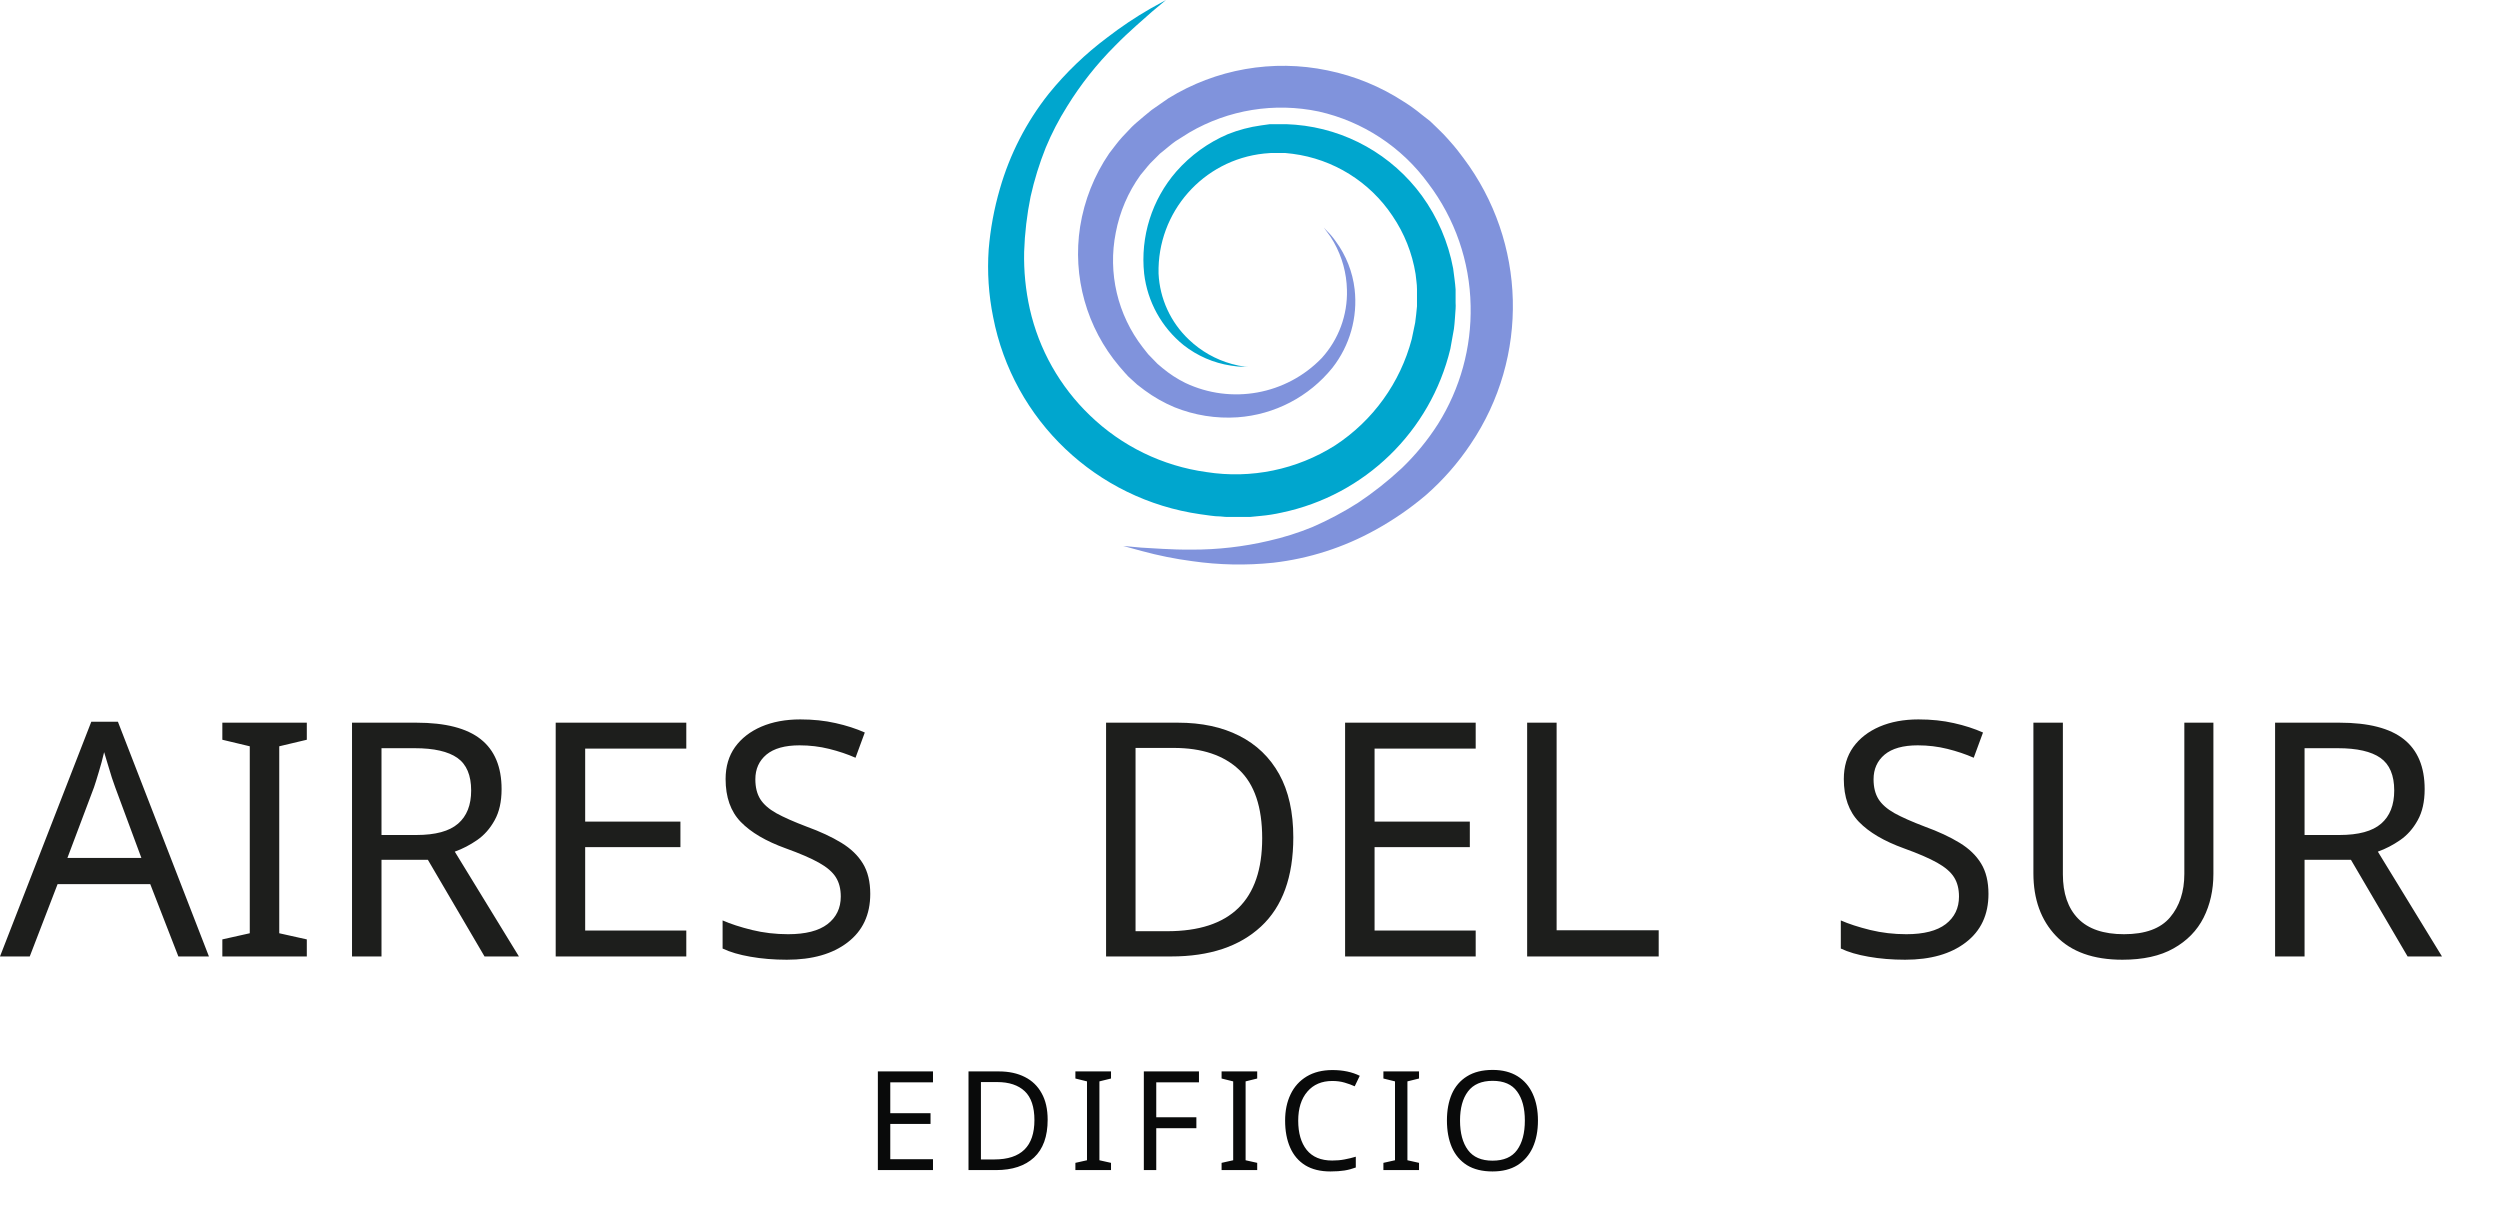
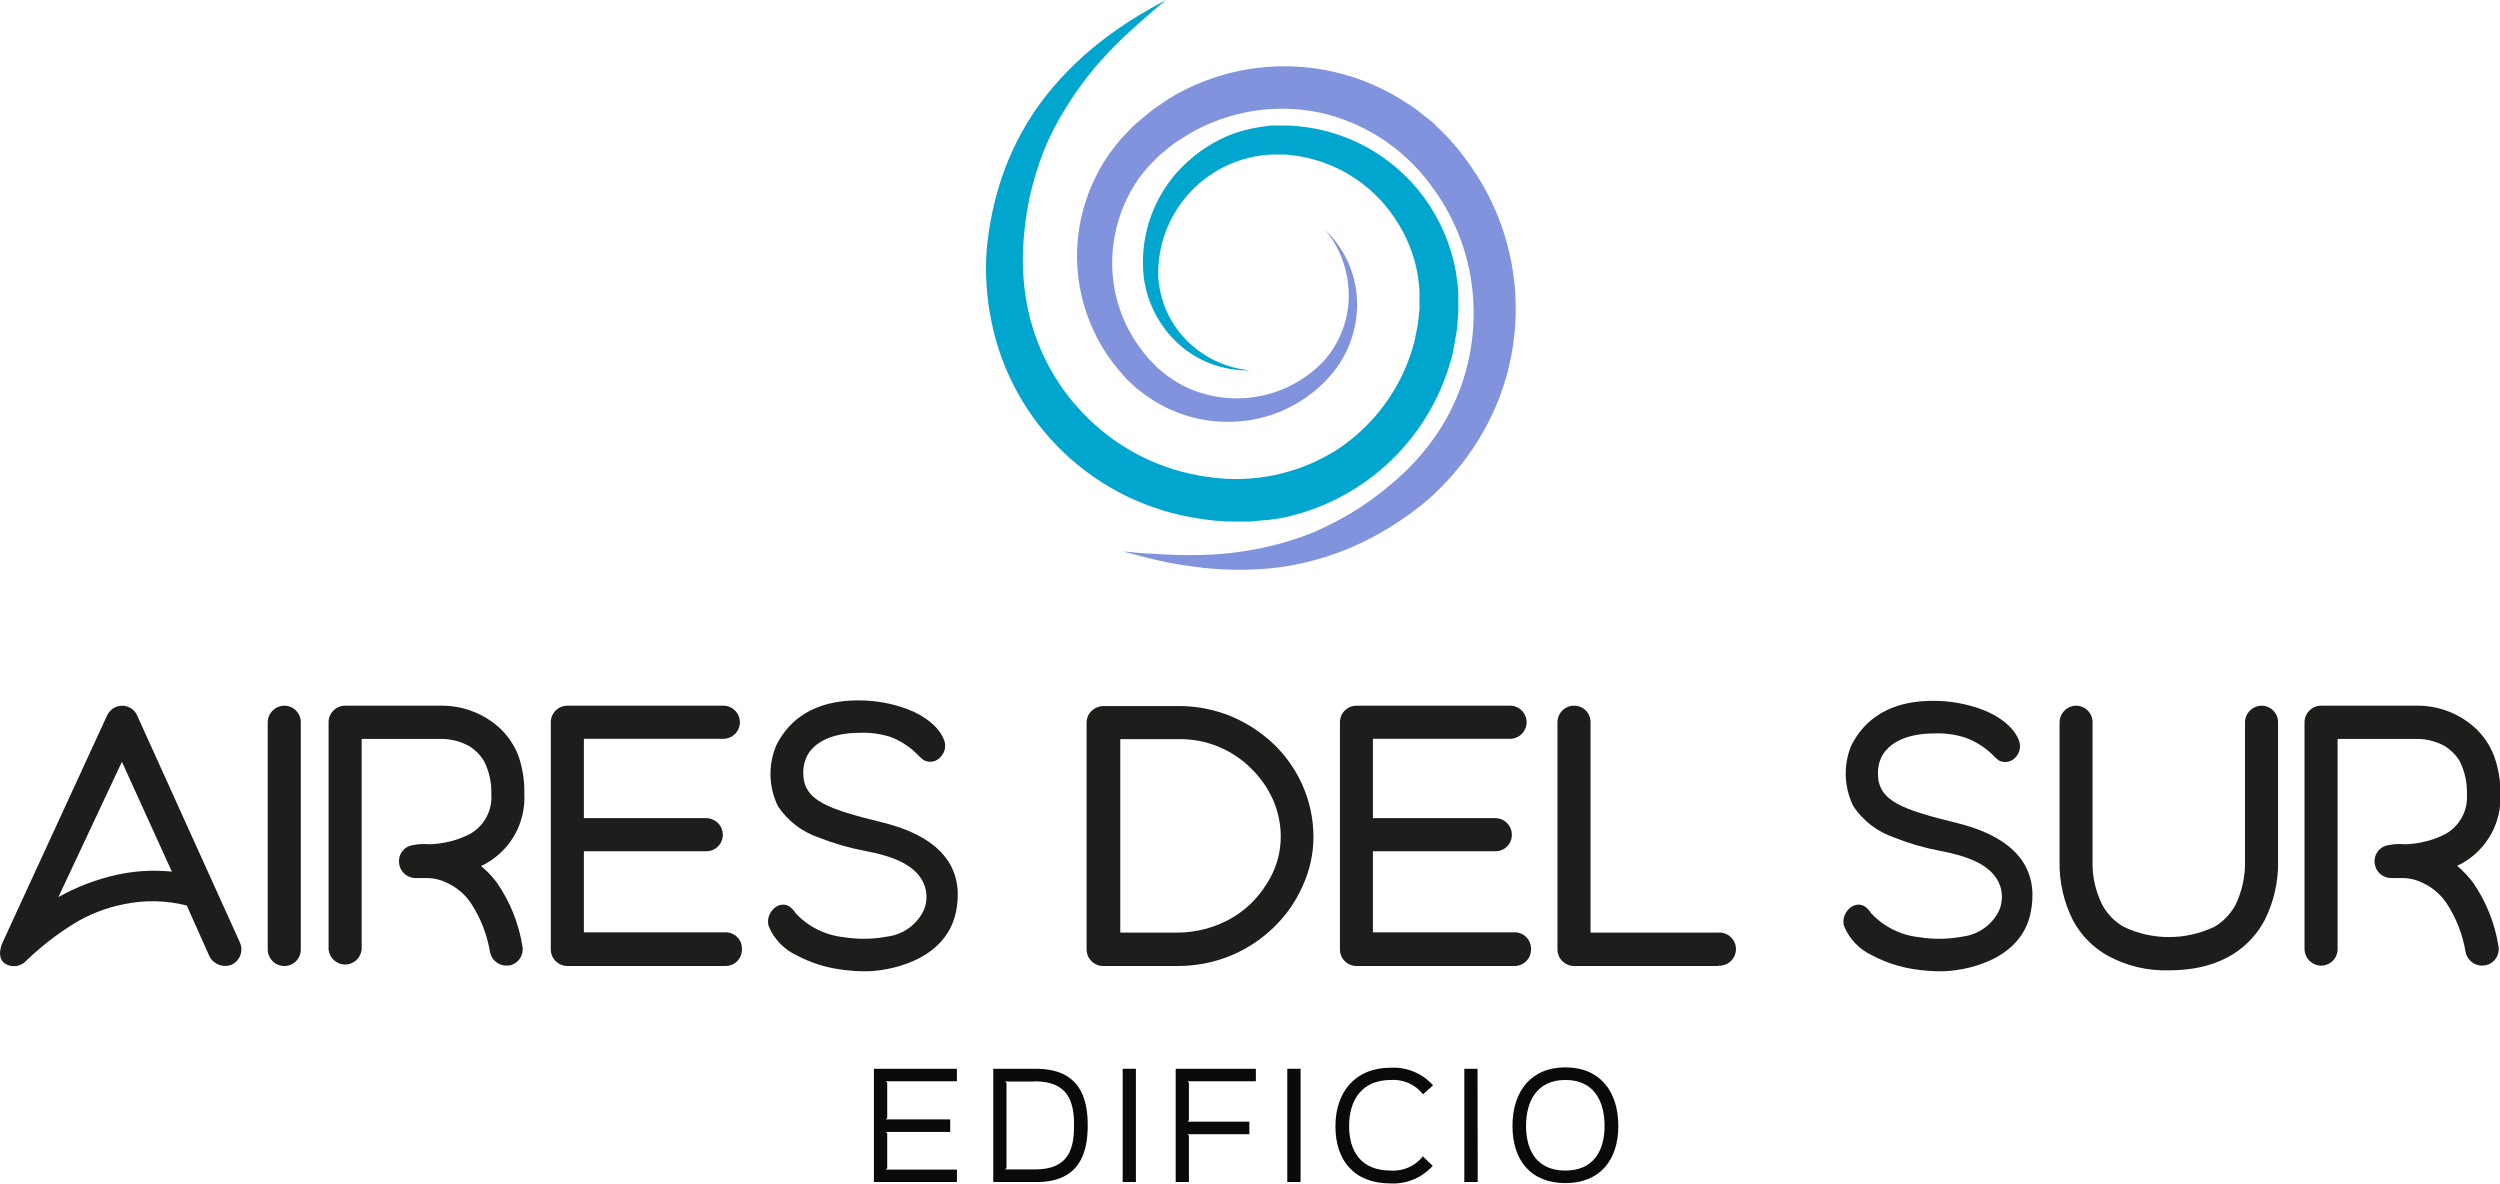
- <svg xmlns="http://www.w3.org/2000/svg" viewBox="0 0 286.24 138.16">
+ <svg xmlns="http://www.w3.org/2000/svg" viewBox="0 0 283.41 134.12">
  <defs>
-     <style>.cls-1{font-size:37.49px;fill:#1d1e1c;font-family:Aquatico-Regular, Aquatico;}.cls-2{letter-spacing:-0.06em;}.cls-3{letter-spacing:-0.12em;}.cls-4{letter-spacing:0em;}.cls-5{fill:#00a6ce;}.cls-6{fill:#8093dc;}.cls-7{font-size:15.82px;fill:#090a0a;font-family:SinkinSans-400Regular, Sinkin Sans;letter-spacing:0.1em;}</style>
+     <style>.cls-1{fill:#1d1e1c;}.cls-2{fill:#00a6ce;}.cls-3{fill:#8093dc;}.cls-4{fill:#090a0a;}</style>
  </defs>
  <g id="Capa_2" data-name="Capa 2">
    <g id="Capa_1-2" data-name="Capa 1">
-       <text class="cls-1" transform="translate(0 109.51)">AIRES<tspan class="cls-2" x="111.38" y="0"> </tspan>
-         <tspan x="123" y="0">DEL</tspan>
-         <tspan class="cls-3" x="199.48" y="0"> </tspan>
-         <tspan class="cls-4" x="208.86" y="0">SUR</tspan>
-       </text>
-       <path class="cls-5" d="M133.5,0l-1.59,1.33c-1,.91-2.52,2.15-4.26,3.93a38.12,38.12,0,0,0-5.47,6.92,31.79,31.79,0,0,0-2.45,4.73A36.53,36.53,0,0,0,118,22.5a38.24,38.24,0,0,0-.74,6.33,27.16,27.16,0,0,0,.65,6.55,24.31,24.31,0,0,0,6.88,12.18,23.87,23.87,0,0,0,13.34,6.49A21.32,21.32,0,0,0,152.86,51a20.9,20.9,0,0,0,8.78-12.18l.39-1.87c.1-.62.14-1.26.21-1.88,0-.11,0-.42,0-.37V33.12c0-.65-.11-1.15-.16-1.74a16.48,16.48,0,0,0-2.65-6.67A16.26,16.26,0,0,0,148,17.61l-.83-.09-.21,0s-.15,0,0,0h-1.48l-.75.06a13.5,13.5,0,0,0-12.08,13.74,11.12,11.12,0,0,0,3.48,7.57,11.56,11.56,0,0,0,4.9,2.78,10,10,0,0,0,1.5.31L143,42h-.53a9.75,9.75,0,0,1-1.54-.14,11.59,11.59,0,0,1-5.42-2.35A12.37,12.37,0,0,1,131,31.33a15.37,15.37,0,0,1,3.68-11.69,16.5,16.5,0,0,1,5.91-4.28,16.27,16.27,0,0,1,3.79-1l1-.14.91,0h.78l.25,0,1,.06a20,20,0,0,1,14.48,8.13,20.61,20.61,0,0,1,3.58,8.33c.1.79.23,1.66.28,2.4l0,1,0,.53a5.11,5.11,0,0,1,0,.68c-.06.76-.09,1.53-.19,2.3l-.41,2.29a25.17,25.17,0,0,1-19.31,18.75,18.37,18.37,0,0,1-2.41.38l-1.23.12H141c-.61,0-.83,0-1.27-.06-.76,0-1.53-.16-2.29-.25a28.23,28.23,0,0,1-23.73-22.58,29,29,0,0,1-.51-7.74,35.11,35.11,0,0,1,1.28-6.93,31.45,31.45,0,0,1,5.6-10.9,37.54,37.54,0,0,1,6.7-6.44A44,44,0,0,1,131.69,1Z" />
-       <path class="cls-6" d="M128.6,62.51l2.07.19c1.34.06,3.3.25,5.79.23a38.06,38.06,0,0,0,8.77-1,31.42,31.42,0,0,0,5.07-1.6,37.6,37.6,0,0,0,5.17-2.75,39.4,39.4,0,0,0,5-3.95,27.44,27.44,0,0,0,4.18-5.09A24.4,24.4,0,0,0,168.38,35a23.9,23.9,0,0,0-4.85-14A21.29,21.29,0,0,0,151,12.77a20.85,20.85,0,0,0-14.82,2.4l-1.59,1c-.52.37-1,.8-1.49,1.19a3.51,3.51,0,0,1-.29.23l-.37.37-.74.74c-.44.48-.73.9-1.12,1.34a16.54,16.54,0,0,0-2.83,6.6,16.26,16.26,0,0,0,3.09,13.13l.52.66.13.16s.11.12,0,0l.08.08.32.33.63.65.58.49a13.16,13.16,0,0,0,2.61,1.7A13.61,13.61,0,0,0,151.33,41a11.13,11.13,0,0,0,2.89-7.81,11.59,11.59,0,0,0-1.49-5.44,9.39,9.39,0,0,0-.85-1.27l-.31-.43.36.39a8.4,8.4,0,0,1,1,1.18,11.51,11.51,0,0,1,2.17,5.5,12.33,12.33,0,0,1-2.55,9,15.35,15.35,0,0,1-10.86,5.66,16.36,16.36,0,0,1-7.21-1.15,16.52,16.52,0,0,1-3.42-1.94l-.84-.64-.67-.61-.34-.31-.08-.08-.14-.16-.17-.18-.66-.76a20,20,0,0,1-4.49-16A20.62,20.62,0,0,1,127,17.56c.49-.63,1-1.34,1.51-1.89l.72-.76.36-.38c.28-.28.32-.29.5-.46.59-.49,1.15-1,1.77-1.48l1.91-1.33A25,25,0,0,1,152,8.06a25.26,25.26,0,0,1,8.74,3.59,18.28,18.28,0,0,1,2,1.44l1,.78.77.74.76.75c.42.43.55.62.85.94.51.57,1,1.2,1.44,1.8a28.21,28.21,0,0,1,.82,32.75,29.58,29.58,0,0,1-5.11,5.83,35.14,35.14,0,0,1-5.81,4,31.5,31.5,0,0,1-11.67,3.75,37.68,37.68,0,0,1-9.29-.18,43.42,43.42,0,0,1-5.77-1.16Z" />
-       <text class="cls-7" transform="translate(98.98 133.97)">EDIFICIO</text>
+       <path class="cls-1" d="M26.27,109.36a2,2,0,0,1-2.52-.94l-2.58-5.77a15.83,15.83,0,0,0-7.24-.12,17,17,0,0,0-5.62,2.22,32.38,32.38,0,0,0-5.25,4.08,1.93,1.93,0,0,1-2.44.45c-.82-.52-.71-1.57-.33-2.43L12.13,81.13A1.9,1.9,0,0,1,13.86,80a1.86,1.86,0,0,1,1.68,1.09L27.2,106.85A1.92,1.92,0,0,1,26.27,109.36Zm-12.45-23-7.2,15.34a24.25,24.25,0,0,1,6.71-2.55,19.86,19.86,0,0,1,6.15-.34Z" />
+       <path class="cls-1" d="M32.23,109.51a1.88,1.88,0,0,1-1.88-1.88V81.91A1.9,1.9,0,0,1,32.23,80a1.87,1.87,0,0,1,1.87,1.87v25.72A1.86,1.86,0,0,1,32.23,109.51Z" />
+       <path class="cls-1" d="M57.38,109.47a1.9,1.9,0,0,1-1.83-1.54,14.49,14.49,0,0,0-2.14-5.51,6.49,6.49,0,0,0-2.63-2.28,5.17,5.17,0,0,0-2.17-.6c-.49,0-1,0-1.54,0a1.87,1.87,0,0,1-1.83-1.72,1.81,1.81,0,0,1,1.5-2,6.28,6.28,0,0,1,1.91-.11,10.71,10.71,0,0,0,4.61-1.16A4.79,4.79,0,0,0,55.7,90a7.75,7.75,0,0,0-.83-3.72,5.05,5.05,0,0,0-1.72-1.72,6.61,6.61,0,0,0-2.85-.79H41V107.6a1.88,1.88,0,0,1-3.75,0V81.88A1.88,1.88,0,0,1,39.16,80H50.3a9.69,9.69,0,0,1,6.45,2.63,8.61,8.61,0,0,1,2,3A12.28,12.28,0,0,1,59.44,90a8.55,8.55,0,0,1-4.31,7.87,6.7,6.7,0,0,1-.6.3,11,11,0,0,1,1.84,1.95,17.53,17.53,0,0,1,2.85,7.12,1.88,1.88,0,0,1-1.46,2.21C57.61,109.43,57.5,109.47,57.38,109.47Z" />
+       <path class="cls-1" d="M84.11,107.63a1.86,1.86,0,0,1-1.87,1.88H64.32a1.89,1.89,0,0,1-1.88-1.88V81.91A1.88,1.88,0,0,1,64.32,80H81.86a1.88,1.88,0,1,1,0,3.75H66.19v9H80.06a1.89,1.89,0,0,1,1.88,1.88,1.86,1.86,0,0,1-1.88,1.87H66.19v9.19h16A1.85,1.85,0,0,1,84.11,107.63Z" />
+       <path class="cls-1" d="M98.13,110.11a19.78,19.78,0,0,1-3-.23,14.81,14.81,0,0,1-4.8-1.57,6.27,6.27,0,0,1-3.18-3.3c-.45-1.31.93-3,2.28-2.29a2.72,2.72,0,0,1,.79.83,8.71,8.71,0,0,0,5.47,2.7,14.37,14.37,0,0,0,4.92-.08,5.3,5.3,0,0,0,4.12-3,3.93,3.93,0,0,0,.11-2.7c-.86-2.55-4-3.48-6.75-4a28.49,28.49,0,0,1-5.28-1.53,9,9,0,0,1-4.61-3.53A8.32,8.32,0,0,1,88,84.5c2.29-4.57,6.72-5.1,9.3-5.1a15.7,15.7,0,0,1,5.59,1c2.06.78,3.67,2.13,4.16,3.56a1.79,1.79,0,0,1-.34,1.76,1.56,1.56,0,0,1-2,.45,6.65,6.65,0,0,1-.52-.45A8.69,8.69,0,0,0,101,83.56a10.17,10.17,0,0,0-3.68-.48c-2.92,0-6.26,1.12-6.26,4.53,0,3.15,2.74,4.09,9,5.63,8,2,9.07,6.37,8.32,10.12C107.21,109,100.61,110.11,98.13,110.11Z" />
+       <path class="cls-1" d="M133.6,109.51h-8.51a1.88,1.88,0,0,1-1.91-1.88V81.91a1.79,1.79,0,0,1,.56-1.31,2,2,0,0,1,1.35-.56h8.58a15.54,15.54,0,0,1,5.89,1.16,16,16,0,0,1,4.87,3.19,14.8,14.8,0,0,1,3.27,4.72,14.58,14.58,0,0,1,1.2,5.74,13.41,13.41,0,0,1-1.24,5.62,14.73,14.73,0,0,1-3.3,4.69,15.44,15.44,0,0,1-4.87,3.19A15.89,15.89,0,0,1,133.6,109.51ZM127,105.72h6.71a12.51,12.51,0,0,0,4.39-.9,11.43,11.43,0,0,0,3.68-2.36,12.36,12.36,0,0,0,2.51-3.52,9.74,9.74,0,0,0,.9-4.09,10.38,10.38,0,0,0-.9-4.24,11.53,11.53,0,0,0-2.48-3.52,11.4,11.4,0,0,0-8.1-3.3H127Z" />
+       <path class="cls-1" d="M173.56,107.63a1.86,1.86,0,0,1-1.87,1.88H153.77a1.88,1.88,0,0,1-1.87-1.88V81.91A1.87,1.87,0,0,1,153.77,80h17.55a1.88,1.88,0,0,1,0,3.75H155.64v9h13.88a1.88,1.88,0,0,1,1.87,1.88,1.85,1.85,0,0,1-1.87,1.87H155.64v9.19h16.05A1.85,1.85,0,0,1,173.56,107.63Z" />
+       <path class="cls-1" d="M194.78,109.51H178.44a1.89,1.89,0,0,1-1.88-1.88V81.91A1.88,1.88,0,0,1,178.44,80a1.85,1.85,0,0,1,1.87,1.87v23.85h14.47a1.88,1.88,0,1,1,0,3.75Z" />
+       <path class="cls-1" d="M220.05,110.11a19.67,19.67,0,0,1-3-.23,14.73,14.73,0,0,1-4.8-1.57,6.29,6.29,0,0,1-3.19-3.3c-.45-1.31.94-3,2.29-2.29a2.84,2.84,0,0,1,.79.83,8.71,8.71,0,0,0,5.47,2.7,14.3,14.3,0,0,0,4.91-.08,5.31,5.31,0,0,0,4.13-3,4,4,0,0,0,.11-2.7c-.86-2.55-4.05-3.48-6.75-4a28.37,28.37,0,0,1-5.29-1.53,9.09,9.09,0,0,1-4.61-3.53,8.36,8.36,0,0,1-.26-6.86c2.29-4.57,6.71-5.1,9.3-5.1a15.74,15.74,0,0,1,5.59,1c2.06.78,3.67,2.13,4.16,3.56a1.79,1.79,0,0,1-.34,1.76,1.56,1.56,0,0,1-1.95.45,4.29,4.29,0,0,1-.52-.45,8.65,8.65,0,0,0-3.27-2.14,10.09,10.09,0,0,0-3.67-.48c-2.93,0-6.26,1.12-6.26,4.53,0,3.15,2.74,4.09,9,5.63,8,2,9.07,6.37,8.32,10.12C229.12,109,222.53,110.11,220.05,110.11Z" />
+       <path class="cls-1" d="M245.88,110a13.61,13.61,0,0,1-7-1.69,10,10,0,0,1-3.86-3.94,14.26,14.26,0,0,1-1.54-6.78V81.91A1.91,1.91,0,0,1,235.35,80a1.87,1.87,0,0,1,1.87,1.87V97.55a10.49,10.49,0,0,0,1.09,5,6.3,6.3,0,0,0,2.44,2.52,11.95,11.95,0,0,0,10.27,0,6.36,6.36,0,0,0,2.4-2.48,10.79,10.79,0,0,0,1.08-5V81.91A1.91,1.91,0,0,1,256.38,80a1.87,1.87,0,0,1,1.87,1.87V97.55a14.25,14.25,0,0,1-1.53,6.78C255.33,106.92,252.33,110,245.88,110Z" />
+       <path class="cls-1" d="M281.35,109.47a1.92,1.92,0,0,1-1.84-1.54,14.33,14.33,0,0,0-2.14-5.51,6.53,6.53,0,0,0-2.62-2.28,5.25,5.25,0,0,0-2.17-.6c-.49,0-1,0-1.54,0a1.87,1.87,0,0,1-1.84-1.72,1.82,1.82,0,0,1,1.5-2,6.28,6.28,0,0,1,1.91-.11,10.67,10.67,0,0,0,4.61-1.16A4.79,4.79,0,0,0,279.66,90a7.87,7.87,0,0,0-.82-3.72,5.17,5.17,0,0,0-1.73-1.72,6.61,6.61,0,0,0-2.85-.79H265V107.6a1.87,1.87,0,0,1-1.87,1.87,1.91,1.91,0,0,1-1.88-1.87V81.88A1.89,1.89,0,0,1,263.13,80h11.13a9.69,9.69,0,0,1,6.45,2.63,8.47,8.47,0,0,1,2,3,12.05,12.05,0,0,1,.75,4.35,8.56,8.56,0,0,1-4.31,7.87c-.19.11-.38.19-.6.3a11.83,11.83,0,0,1,1.84,1.95,17.52,17.52,0,0,1,2.84,7.12,1.88,1.88,0,0,1-1.46,2.21C281.57,109.43,281.46,109.47,281.35,109.47Z" />
+       <path class="cls-2" d="M132.18,0l-1.59,1.33c-1,.91-2.52,2.15-4.27,3.93a38.12,38.12,0,0,0-5.47,6.92,31.79,31.79,0,0,0-2.45,4.73,36.53,36.53,0,0,0-1.71,5.59,37.22,37.22,0,0,0-.73,6.33,27.13,27.13,0,0,0,.64,6.55,24.33,24.33,0,0,0,6.89,12.18,23.87,23.87,0,0,0,13.34,6.49A21.34,21.34,0,0,0,151.54,51a20.94,20.94,0,0,0,8.78-12.18l.38-1.87c.11-.62.14-1.26.22-1.88,0-.11,0-.42,0-.37V33.12c0-.65-.12-1.15-.16-1.74a16.49,16.49,0,0,0-2.66-6.67,16.26,16.26,0,0,0-11.48-7.1l-.83-.09-.21,0s-.15,0,0,0h-1.48l-.75.06A13.48,13.48,0,0,0,131.3,31.26a11.16,11.16,0,0,0,3.47,7.57,11.58,11.58,0,0,0,4.91,2.78,9.92,9.92,0,0,0,1.49.31l.52.07h-.52a9.66,9.66,0,0,1-1.54-.14,11.58,11.58,0,0,1-5.43-2.35,12.37,12.37,0,0,1-4.55-8.16,15.37,15.37,0,0,1,3.68-11.69,16.5,16.5,0,0,1,5.91-4.28,16.22,16.22,0,0,1,3.8-1l1-.14.91,0h.78l.25,0,1,.06a20,20,0,0,1,14.48,8.13,20.47,20.47,0,0,1,3.58,8.33c.11.79.24,1.66.28,2.4l0,1v.53c0,.4,0,.44,0,.68-.07.76-.09,1.53-.2,2.3l-.41,2.29a25.17,25.17,0,0,1-19.31,18.75A17.85,17.85,0,0,1,143,59l-1.22.12h-2.14c-.61,0-.83,0-1.26-.06-.77,0-1.53-.16-2.3-.25a28.23,28.23,0,0,1-23.73-22.58,29.85,29.85,0,0,1-.51-7.74,35.85,35.85,0,0,1,1.28-6.93,31.46,31.46,0,0,1,5.61-10.9,37.19,37.19,0,0,1,6.69-6.44A44.93,44.93,0,0,1,130.36,1Z" />
+       <path class="cls-3" d="M127.28,62.51l2.06.19c1.35.06,3.31.25,5.79.23a38.06,38.06,0,0,0,8.77-1A31.84,31.84,0,0,0,149,60.3a37.5,37.5,0,0,0,5.16-2.75,38,38,0,0,0,5-3.95,27.44,27.44,0,0,0,4.18-5.09A24.4,24.4,0,0,0,167.05,35a23.82,23.82,0,0,0-4.84-14,21.31,21.31,0,0,0-12.57-8.23,20.87,20.87,0,0,0-14.82,2.4l-1.59,1c-.52.37-1,.8-1.49,1.19l-.28.23-.37.37-.74.74c-.45.48-.74.9-1.12,1.34a16.56,16.56,0,0,0-2.84,6.6,16.26,16.26,0,0,0,3.1,13.13l.52.66.13.16s.1.12,0,0l.08.08.32.33.63.65.58.49a13.16,13.16,0,0,0,2.61,1.7A13.61,13.61,0,0,0,150,41a11.19,11.19,0,0,0,2.9-7.81,11.7,11.7,0,0,0-1.5-5.44,9.52,9.52,0,0,0-.84-1.27l-.32-.43.36.39a9,9,0,0,1,1,1.18,11.72,11.72,0,0,1,2.17,5.5,12.34,12.34,0,0,1-2.56,9,15.31,15.31,0,0,1-10.86,5.66,15.87,15.87,0,0,1-10.63-3.09l-.84-.64-.67-.61-.33-.31-.09-.08-.14-.16-.17-.18-.66-.76a20.08,20.08,0,0,1-4.49-16,20.5,20.5,0,0,1,3.36-8.43c.48-.63,1-1.34,1.5-1.89l.72-.76.36-.38c.28-.28.33-.29.5-.46.59-.49,1.15-1,1.77-1.48l1.91-1.33a25.17,25.17,0,0,1,26.91.39,17.34,17.34,0,0,1,2,1.44l1,.78.76.74.76.75c.43.43.56.62.85.94.52.57,1,1.2,1.44,1.8a28.21,28.21,0,0,1,.82,32.75,29.58,29.58,0,0,1-5.11,5.83,35.14,35.14,0,0,1-5.81,4,31.5,31.5,0,0,1-11.67,3.75,37.58,37.58,0,0,1-9.28-.18,43.64,43.64,0,0,1-5.78-1.16Z" />
+       <path class="cls-4" d="M108.48,134H99.07V121.16h9.41v1.42h-8.06l.16.16v4l-.16.16h7.3v1.42h-7.3l.16.16v3.95l-.16.16h8.06Z" />
+       <path class="cls-4" d="M117.51,134H112.6V121.16h4.83c5,0,5.88,3.35,5.88,6.4S122.46,134,117.51,134Zm-.24-11.39h-3.33l.16.16v9.64l-.16.16h3.41c3.81,0,4.41-2.34,4.41-5S121.13,122.58,117.27,122.58Z" />
+       <path class="cls-4" d="M128.77,134h-1.5V121.16h1.5Z" />
+       <path class="cls-4" d="M142.37,122.58h-7.74l.15.16V127l-.15.16h7v1.42h-7l.15.16V134h-1.5V121.16h9.09Z" />
+       <path class="cls-4" d="M147.44,134h-1.51V121.16h1.51Z" />
+       <path class="cls-4" d="M161.32,124.05a4.26,4.26,0,0,0-3.64-1.62c-3.35,0-4.74,2.35-4.74,5.21s1.33,5.06,4.73,5.06a4.24,4.24,0,0,0,3.63-1.61l1.12,1.07a6,6,0,0,1-4.77,2c-4.13,0-6.26-2.59-6.26-6.48s2.23-6.64,6.28-6.64a6,6,0,0,1,4.79,2Z" />
+       <path class="cls-4" d="M167.52,134H166V121.16h1.5Z" />
+       <path class="cls-4" d="M177.46,134.12c-3.93,0-6-2.59-6-6.48s2.08-6.64,6-6.64,6,2.74,6,6.64S181.35,134.12,177.46,134.12Zm0-11.69c-3.19,0-4.46,2.35-4.46,5.21s1.28,5.06,4.46,5.06,4.44-2.24,4.44-5.06S180.69,122.43,177.48,122.43Z" />
    </g>
  </g>
</svg>
